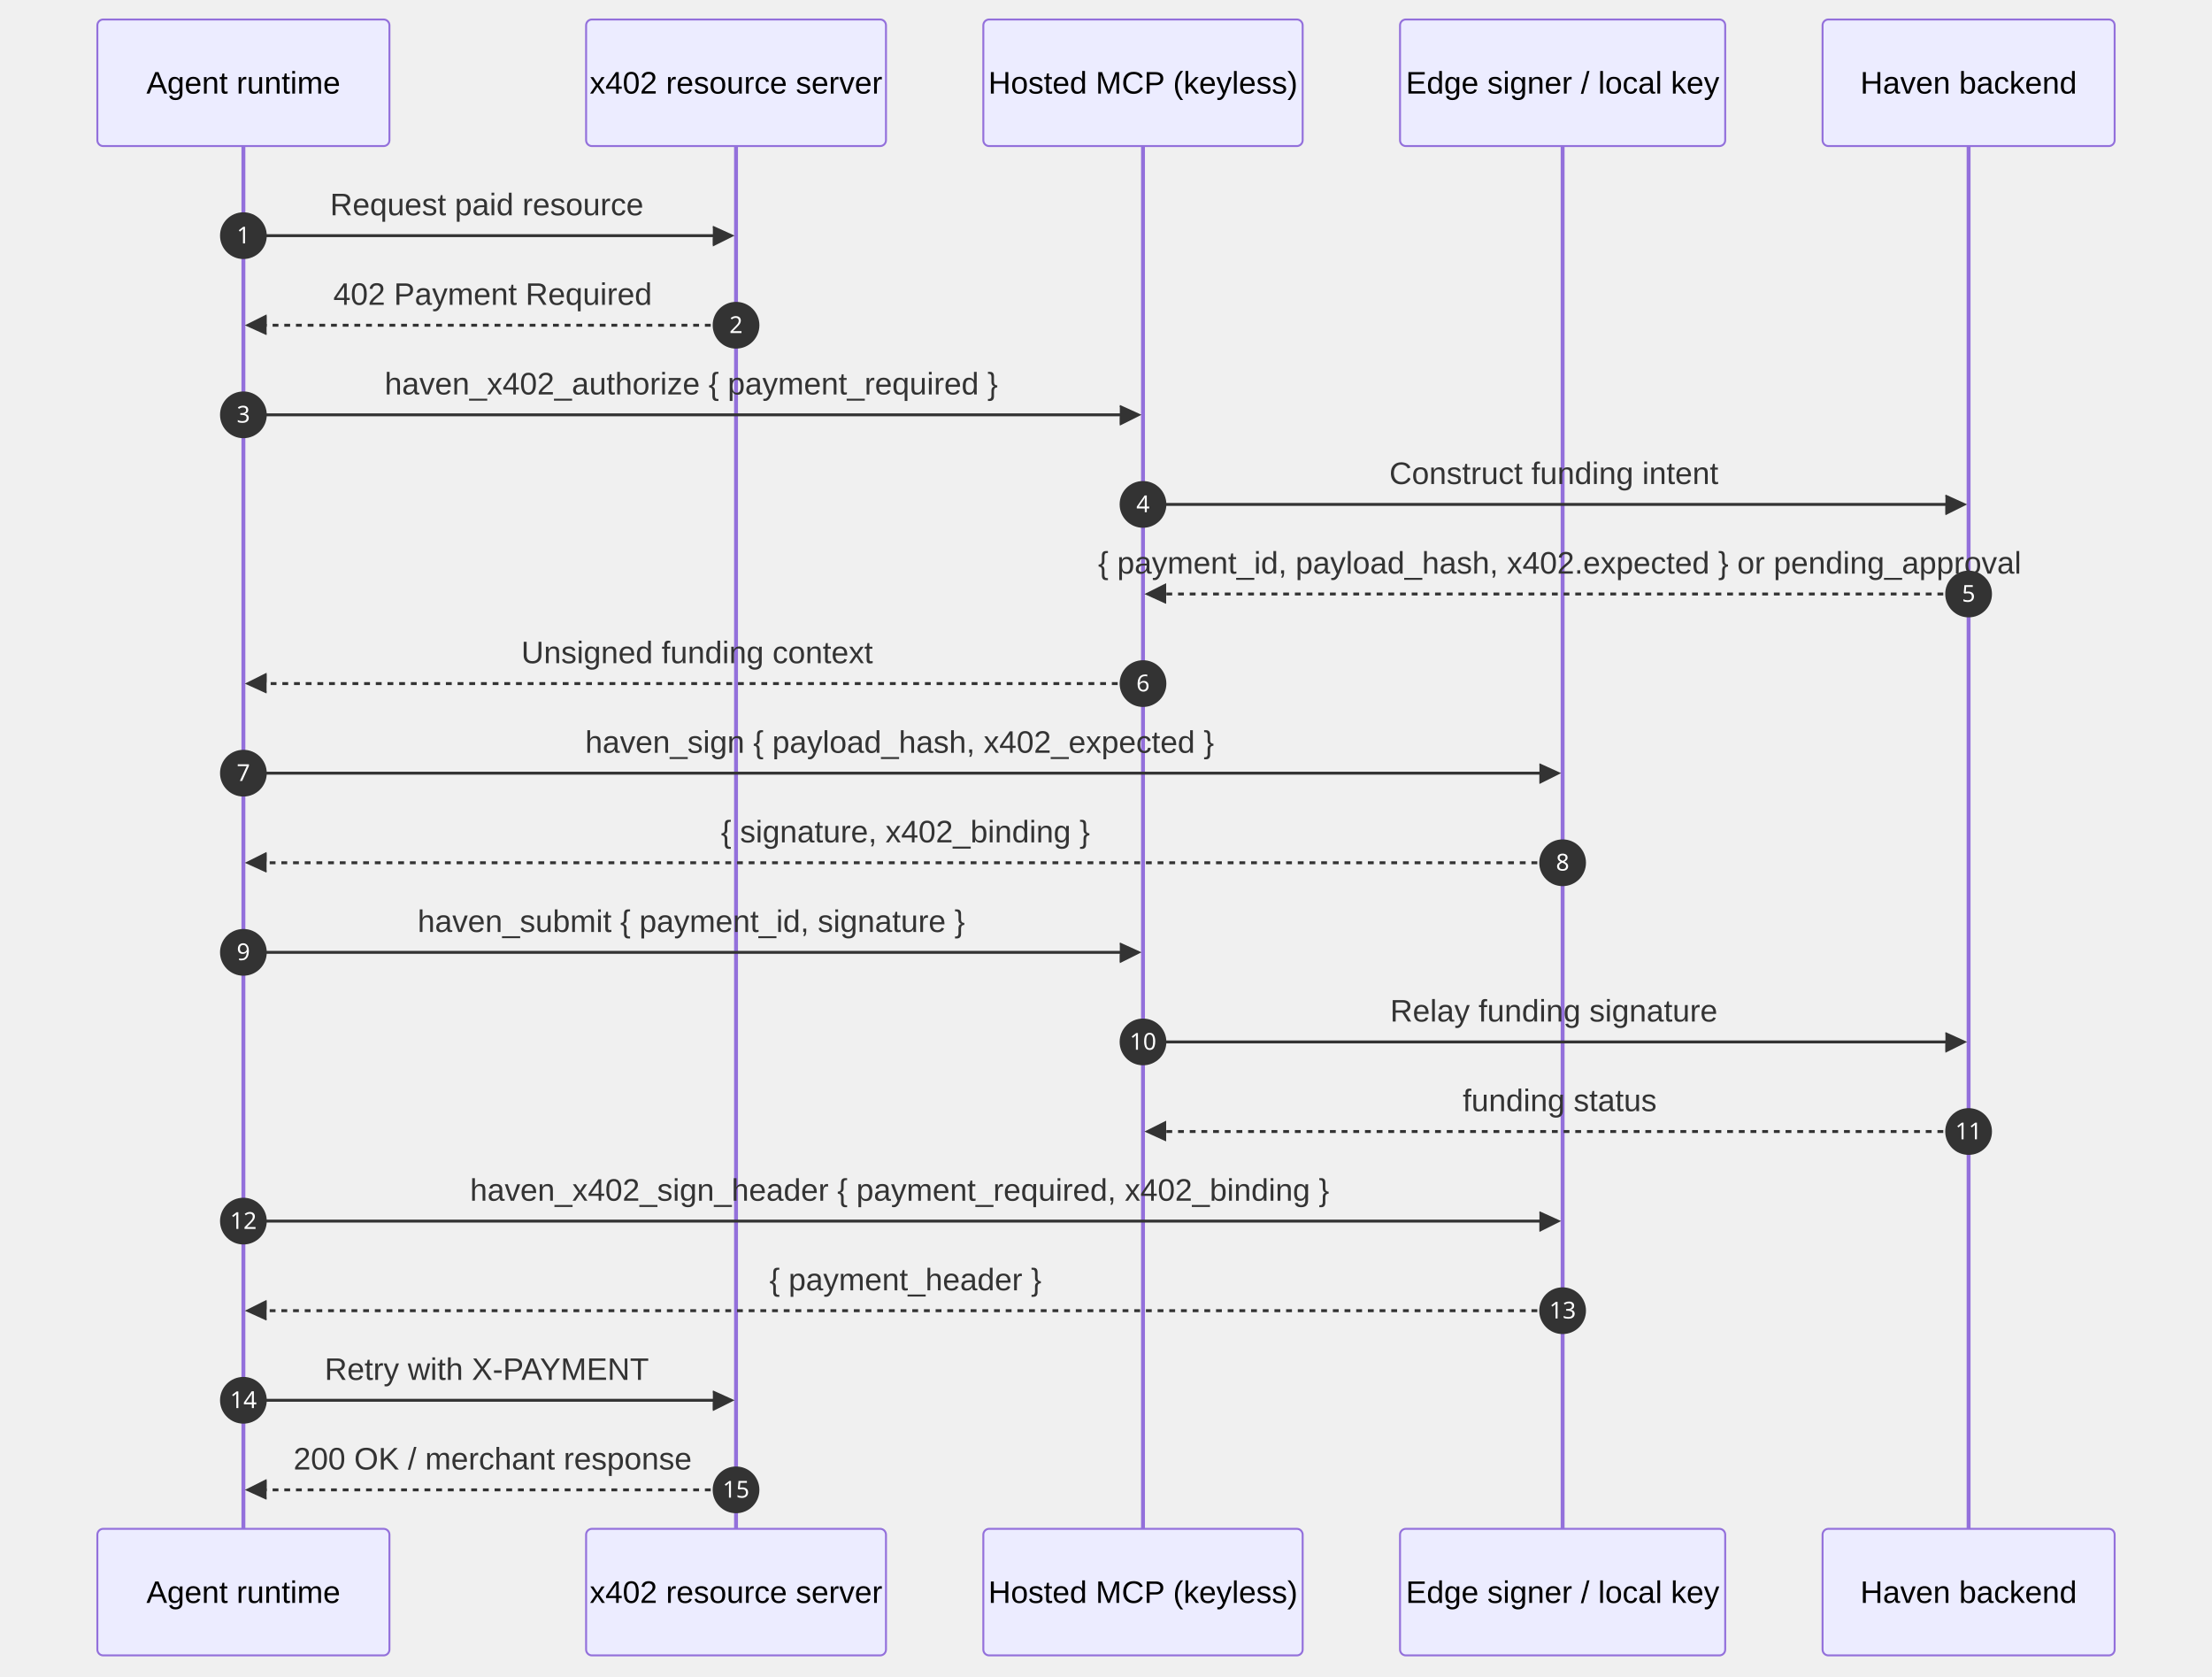
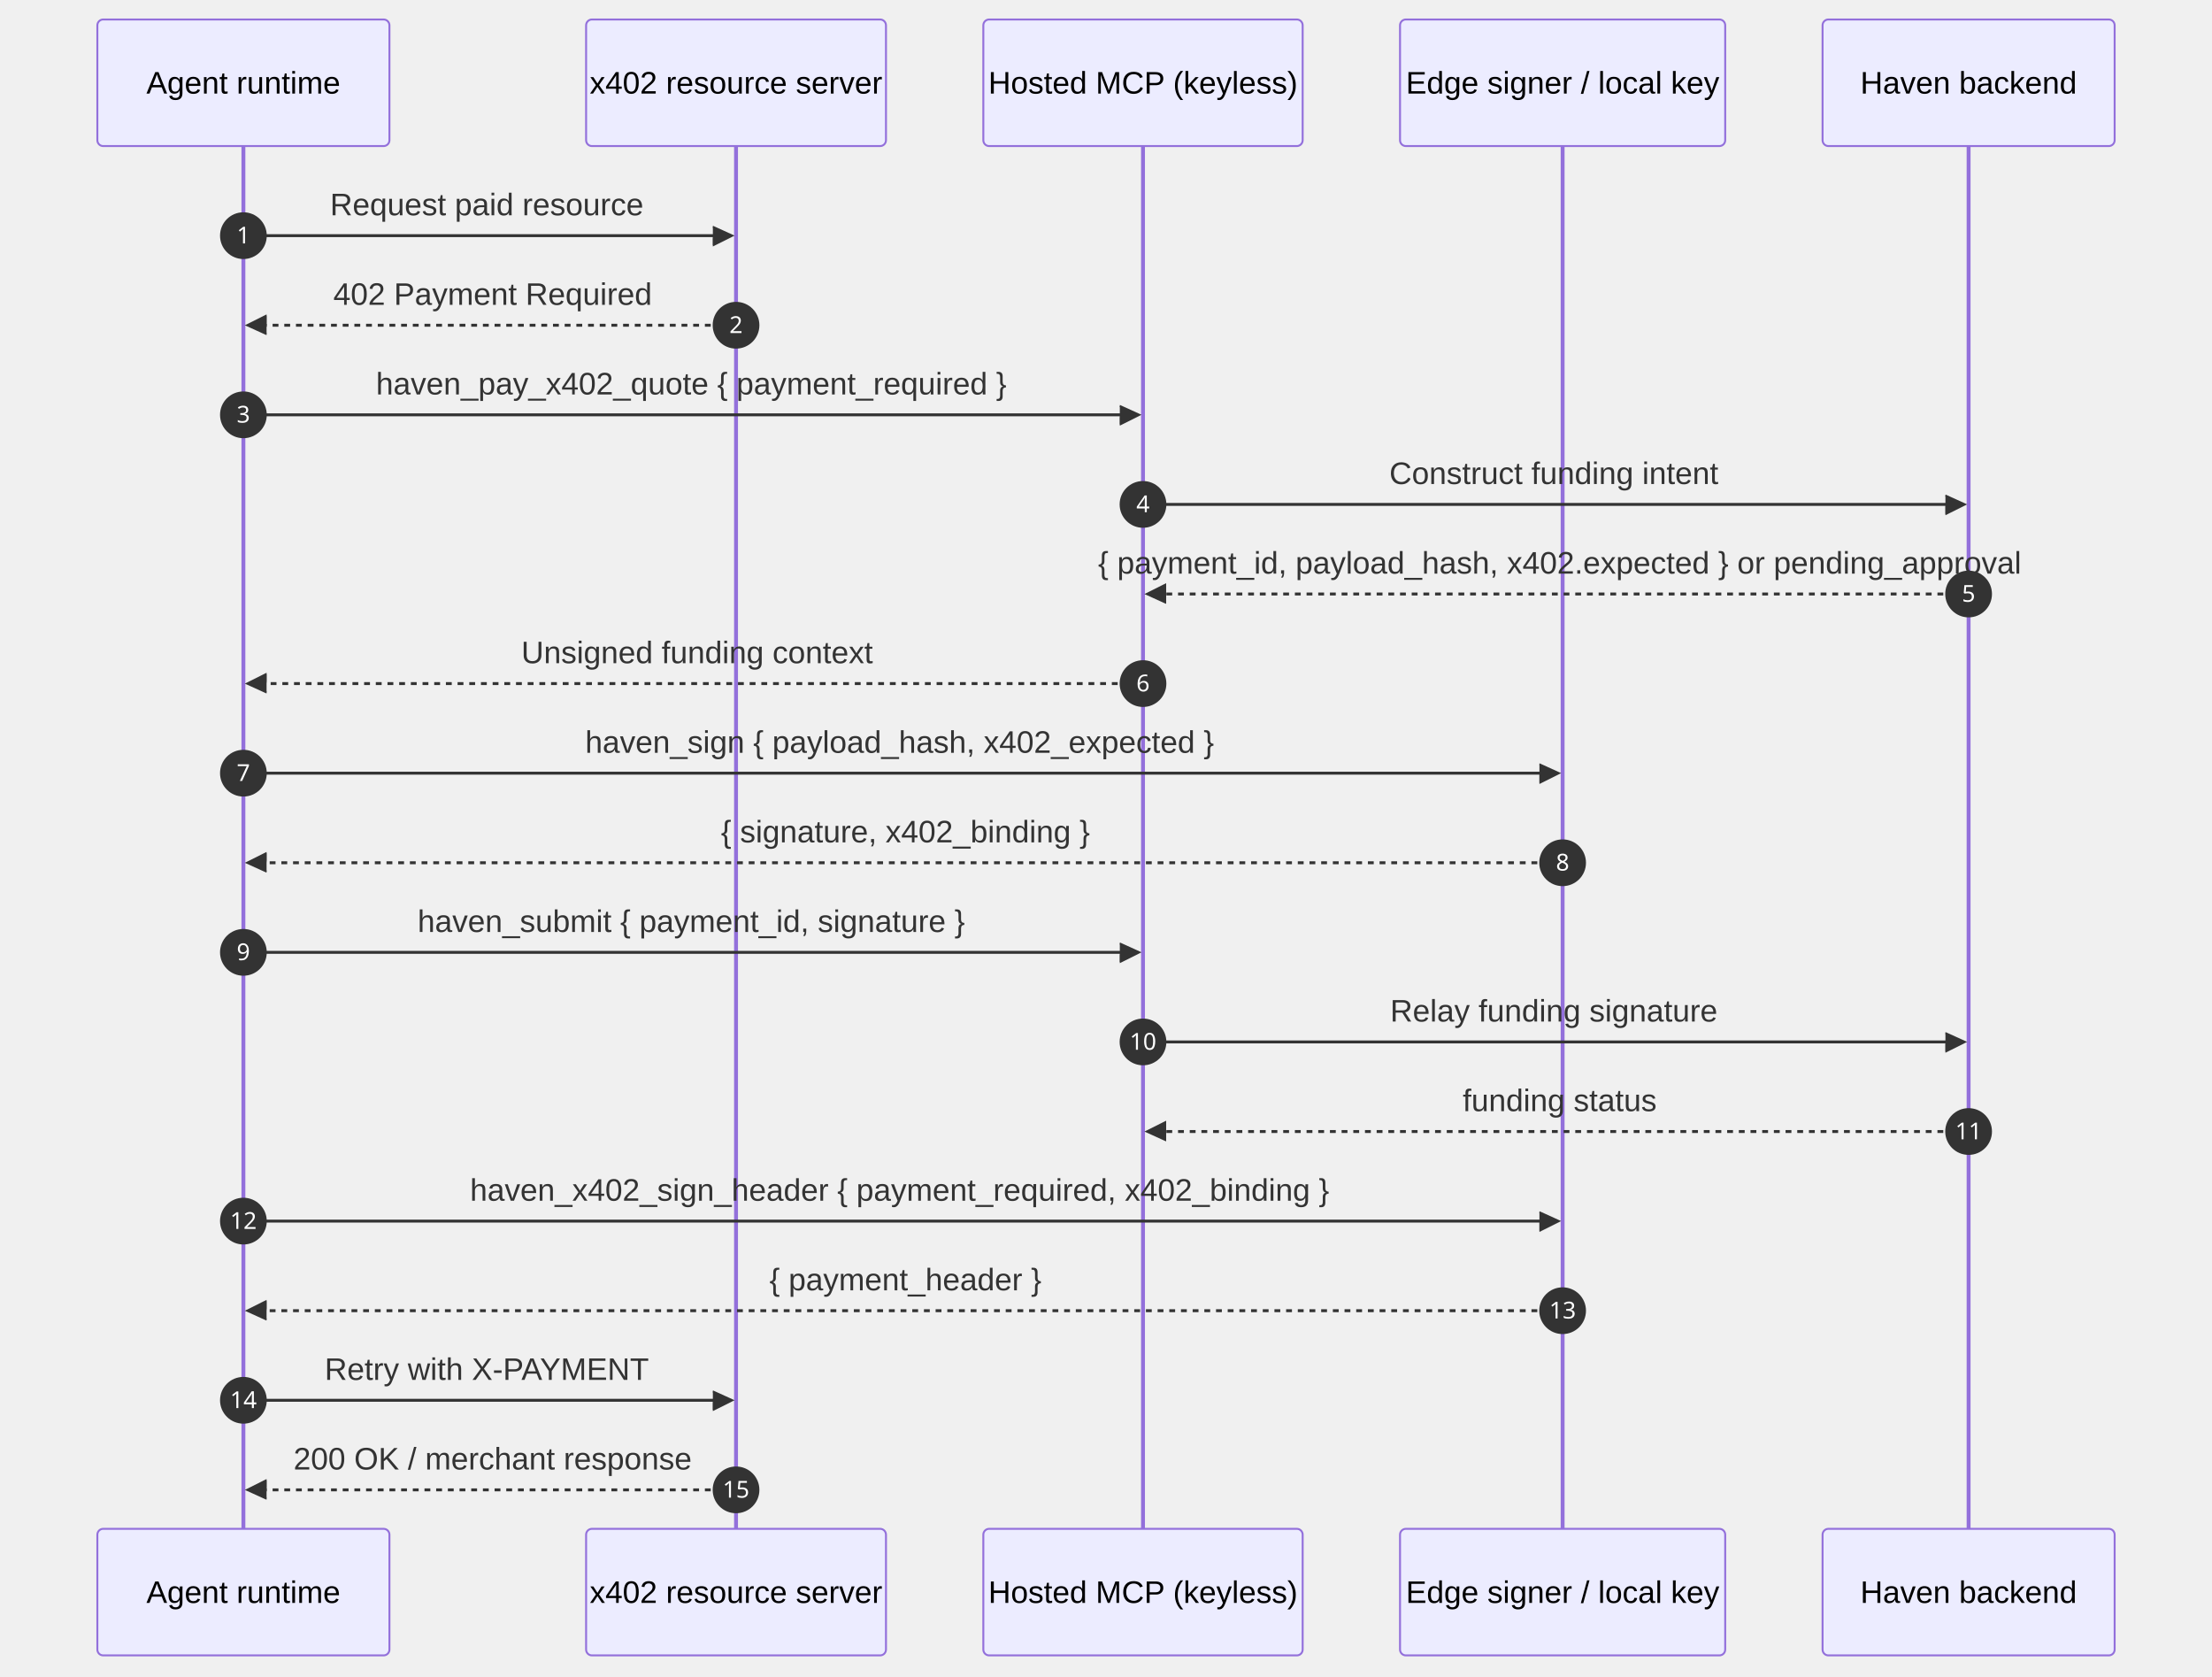
<svg xmlns="http://www.w3.org/2000/svg" id="my-svg" width="100%" style="max-width: 1136px; background-color: transparent;" viewBox="-50 -10 1136 861" role="graphics-document document" aria-roledescription="sequence">
  <g>
    <rect x="886" y="775" fill="#eaeaea" stroke="#666" width="150" height="65" name="API" rx="3" ry="3" class="actor actor-bottom" />
    <text x="961" y="807.5" dominant-baseline="central" alignment-baseline="central" class="actor actor-box" style="text-anchor: middle; font-size: 16px; font-weight: 400;">
      <tspan x="961" dy="0">Haven backend</tspan>
    </text>
  </g>
  <g>
    <rect x="669" y="775" fill="#eaeaea" stroke="#666" width="167" height="65" name="Signer" rx="3" ry="3" class="actor actor-bottom" />
    <text x="752.5" y="807.5" dominant-baseline="central" alignment-baseline="central" class="actor actor-box" style="text-anchor: middle; font-size: 16px; font-weight: 400;">
      <tspan x="752.5" dy="0">Edge signer / local key</tspan>
    </text>
  </g>
  <g>
    <rect x="455" y="775" fill="#eaeaea" stroke="#666" width="164" height="65" name="MCP" rx="3" ry="3" class="actor actor-bottom" />
    <text x="537" y="807.5" dominant-baseline="central" alignment-baseline="central" class="actor actor-box" style="text-anchor: middle; font-size: 16px; font-weight: 400;">
      <tspan x="537" dy="0">Hosted MCP (keyless)</tspan>
    </text>
  </g>
  <g>
    <rect x="251" y="775" fill="#eaeaea" stroke="#666" width="154" height="65" name="Resource" rx="3" ry="3" class="actor actor-bottom" />
    <text x="328" y="807.5" dominant-baseline="central" alignment-baseline="central" class="actor actor-box" style="text-anchor: middle; font-size: 16px; font-weight: 400;">
      <tspan x="328" dy="0">x402 resource server</tspan>
    </text>
  </g>
  <g>
    <rect x="0" y="775" fill="#eaeaea" stroke="#666" width="150" height="65" name="Agent" rx="3" ry="3" class="actor actor-bottom" />
    <text x="75" y="807.5" dominant-baseline="central" alignment-baseline="central" class="actor actor-box" style="text-anchor: middle; font-size: 16px; font-weight: 400;">
      <tspan x="75" dy="0">Agent runtime</tspan>
    </text>
  </g>
  <g>
    <line id="actor4" x1="961" y1="65" x2="961" y2="775" class="actor-line 200" stroke-width="0.5px" stroke="#999" name="API" data-et="life-line" data-id="API" />
    <g id="root-4" data-et="participant" data-type="participant" data-id="API">
      <rect x="886" y="0" fill="#eaeaea" stroke="#666" width="150" height="65" name="API" rx="3" ry="3" class="actor actor-top" />
      <text x="961" y="32.5" dominant-baseline="central" alignment-baseline="central" class="actor actor-box" style="text-anchor: middle; font-size: 16px; font-weight: 400;">
        <tspan x="961" dy="0">Haven backend</tspan>
      </text>
    </g>
  </g>
  <g>
    <line id="actor3" x1="752.5" y1="65" x2="752.5" y2="775" class="actor-line 200" stroke-width="0.5px" stroke="#999" name="Signer" data-et="life-line" data-id="Signer" />
    <g id="root-3" data-et="participant" data-type="participant" data-id="Signer">
      <rect x="669" y="0" fill="#eaeaea" stroke="#666" width="167" height="65" name="Signer" rx="3" ry="3" class="actor actor-top" />
      <text x="752.5" y="32.5" dominant-baseline="central" alignment-baseline="central" class="actor actor-box" style="text-anchor: middle; font-size: 16px; font-weight: 400;">
        <tspan x="752.5" dy="0">Edge signer / local key</tspan>
      </text>
    </g>
  </g>
  <g>
    <line id="actor2" x1="537" y1="65" x2="537" y2="775" class="actor-line 200" stroke-width="0.5px" stroke="#999" name="MCP" data-et="life-line" data-id="MCP" />
    <g id="root-2" data-et="participant" data-type="participant" data-id="MCP">
      <rect x="455" y="0" fill="#eaeaea" stroke="#666" width="164" height="65" name="MCP" rx="3" ry="3" class="actor actor-top" />
      <text x="537" y="32.5" dominant-baseline="central" alignment-baseline="central" class="actor actor-box" style="text-anchor: middle; font-size: 16px; font-weight: 400;">
        <tspan x="537" dy="0">Hosted MCP (keyless)</tspan>
      </text>
    </g>
  </g>
  <g>
    <line id="actor1" x1="328" y1="65" x2="328" y2="775" class="actor-line 200" stroke-width="0.5px" stroke="#999" name="Resource" data-et="life-line" data-id="Resource" />
    <g id="root-1" data-et="participant" data-type="participant" data-id="Resource">
      <rect x="251" y="0" fill="#eaeaea" stroke="#666" width="154" height="65" name="Resource" rx="3" ry="3" class="actor actor-top" />
      <text x="328" y="32.5" dominant-baseline="central" alignment-baseline="central" class="actor actor-box" style="text-anchor: middle; font-size: 16px; font-weight: 400;">
        <tspan x="328" dy="0">x402 resource server</tspan>
      </text>
    </g>
  </g>
  <g>
    <line id="actor0" x1="75" y1="65" x2="75" y2="775" class="actor-line 200" stroke-width="0.5px" stroke="#999" name="Agent" data-et="life-line" data-id="Agent" />
    <g id="root-0" data-et="participant" data-type="participant" data-id="Agent">
      <rect x="0" y="0" fill="#eaeaea" stroke="#666" width="150" height="65" name="Agent" rx="3" ry="3" class="actor actor-top" />
      <text x="75" y="32.5" dominant-baseline="central" alignment-baseline="central" class="actor actor-box" style="text-anchor: middle; font-size: 16px; font-weight: 400;">
        <tspan x="75" dy="0">Agent runtime</tspan>
      </text>
    </g>
  </g>
  <style>#my-svg{font-family:"trebuchet ms",verdana,arial,sans-serif;font-size:16px;fill:#333;}@keyframes edge-animation-frame{from{stroke-dashoffset:0;}}@keyframes dash{to{stroke-dashoffset:0;}}#my-svg .edge-animation-slow{stroke-dasharray:9,5!important;stroke-dashoffset:900;animation:dash 50s linear infinite;stroke-linecap:round;}#my-svg .edge-animation-fast{stroke-dasharray:9,5!important;stroke-dashoffset:900;animation:dash 20s linear infinite;stroke-linecap:round;}#my-svg .error-icon{fill:#552222;}#my-svg .error-text{fill:#552222;stroke:#552222;}#my-svg .edge-thickness-normal{stroke-width:1px;}#my-svg .edge-thickness-thick{stroke-width:3.5px;}#my-svg .edge-pattern-solid{stroke-dasharray:0;}#my-svg .edge-thickness-invisible{stroke-width:0;fill:none;}#my-svg .edge-pattern-dashed{stroke-dasharray:3;}#my-svg .edge-pattern-dotted{stroke-dasharray:2;}#my-svg .marker{fill:#333333;stroke:#333333;}#my-svg .marker.cross{stroke:#333333;}#my-svg svg{font-family:"trebuchet ms",verdana,arial,sans-serif;font-size:16px;}#my-svg p{margin:0;}#my-svg .actor{stroke:#9370DB;fill:#ECECFF;stroke-width:1;}#my-svg rect.actor.outer-path[data-look="neo"]{filter:drop-shadow(1px 2px 2px rgba(185, 185, 185, 1));}#my-svg rect.note[data-look="neo"]{stroke:#aaaa33;fill:#fff5ad;filter:drop-shadow(1px 2px 2px rgba(185, 185, 185, 1));}#my-svg text.actor&gt;tspan{fill:black;stroke:none;}#my-svg .actor-line{stroke:#9370DB;}#my-svg .innerArc{stroke-width:1.5;stroke-dasharray:none;}#my-svg .messageLine0{stroke-width:1.5;stroke-dasharray:none;stroke:#333;}#my-svg .messageLine1{stroke-width:1.5;stroke-dasharray:2,2;stroke:#333;}#my-svg [id$="-arrowhead"] path{fill:#333;stroke:#333;}#my-svg .sequenceNumber{fill:white;}#my-svg [id$="-sequencenumber"]{fill:#333;}#my-svg [id$="-crosshead"] path{fill:#333;stroke:#333;}#my-svg .messageText{fill:#333;stroke:none;}#my-svg .labelBox{stroke:#9370DB;fill:#ECECFF;filter:none;}#my-svg .labelText,#my-svg .labelText&gt;tspan{fill:black;stroke:none;}#my-svg .loopText,#my-svg .loopText&gt;tspan{fill:black;stroke:none;}#my-svg .sectionTitle,#my-svg .sectionTitle&gt;tspan{fill:black;stroke:none;}#my-svg .loopLine{stroke-width:2px;stroke-dasharray:2,2;stroke:#9370DB;fill:#9370DB;}#my-svg .note{stroke:#aaaa33;fill:#fff5ad;}#my-svg .noteText,#my-svg .noteText&gt;tspan{fill:black;stroke:none;font-weight:normal;}#my-svg .activation0{fill:#f4f4f4;stroke:#666;}#my-svg .activation1{fill:#f4f4f4;stroke:#666;}#my-svg .activation2{fill:#f4f4f4;stroke:#666;}#my-svg .actorPopupMenu{position:absolute;}#my-svg .actorPopupMenuPanel{position:absolute;fill:#ECECFF;box-shadow:0px 8px 16px 0px rgba(0,0,0,0.2);filter:drop-shadow(3px 5px 2px rgb(0 0 0 / 0.4));}#my-svg .actor-man circle,#my-svg line{fill:#ECECFF;stroke-width:2px;}#my-svg g rect.rect{filter:drop-shadow(1px 2px 2px rgba(185, 185, 185, 1));stroke:#9370DB;}#my-svg .node .neo-node{stroke:#9370DB;}#my-svg [data-look="neo"].node rect,#my-svg [data-look="neo"].cluster rect,#my-svg [data-look="neo"].node polygon{stroke:#9370DB;filter:drop-shadow(1px 2px 2px rgba(185, 185, 185, 1));}#my-svg [data-look="neo"].node path{stroke:#9370DB;stroke-width:1px;}#my-svg [data-look="neo"].node .outer-path{filter:drop-shadow(1px 2px 2px rgba(185, 185, 185, 1));}#my-svg [data-look="neo"].node .neo-line path{stroke:#9370DB;filter:none;}#my-svg [data-look="neo"].node circle{stroke:#9370DB;filter:drop-shadow(1px 2px 2px rgba(185, 185, 185, 1));}#my-svg [data-look="neo"].node circle .state-start{fill:#000000;}#my-svg [data-look="neo"].icon-shape .icon{fill:#9370DB;filter:drop-shadow(1px 2px 2px rgba(185, 185, 185, 1));}#my-svg [data-look="neo"].icon-shape .icon-neo path{stroke:#9370DB;filter:drop-shadow(1px 2px 2px rgba(185, 185, 185, 1));}#my-svg :root{--mermaid-font-family:"trebuchet ms",verdana,arial,sans-serif;}</style>
  <g />
  <defs>
    <symbol id="my-svg-computer" width="24" height="24">
      <path transform="scale(.5)" d="M2 2v13h20v-13h-20zm18 11h-16v-9h16v9zm-10.228 6l.466-1h3.524l.467 1h-4.457zm14.228 3h-24l2-6h2.104l-1.33 4h18.45l-1.297-4h2.073l2 6zm-5-10h-14v-7h14v7z" />
    </symbol>
  </defs>
  <defs>
    <symbol id="my-svg-database" fill-rule="evenodd" clip-rule="evenodd">
      <path transform="scale(.5)" d="M12.258.001l.256.004.255.005.253.008.251.01.249.012.247.015.246.016.242.019.241.02.239.023.236.024.233.027.231.028.229.031.225.032.223.034.22.036.217.038.214.04.211.041.208.043.205.045.201.046.198.048.194.05.191.051.187.053.183.054.18.056.175.057.172.059.168.06.163.061.16.063.155.064.15.066.074.033.073.033.071.034.07.034.069.035.068.035.067.035.066.035.064.036.064.036.062.036.06.036.06.037.058.037.058.037.055.038.055.038.053.038.052.038.051.039.05.039.048.039.047.039.045.04.044.04.043.04.041.04.04.041.039.041.037.041.036.041.034.041.033.042.032.042.03.042.029.042.027.042.026.043.024.043.023.043.021.043.02.043.018.044.017.043.015.044.013.044.012.044.011.045.009.044.007.045.006.045.004.045.002.045.001.045v17l-.001.045-.002.045-.004.045-.006.045-.007.045-.009.044-.011.045-.012.044-.013.044-.015.044-.017.043-.018.044-.02.043-.021.043-.023.043-.024.043-.026.043-.027.042-.029.042-.03.042-.032.042-.033.042-.034.041-.036.041-.037.041-.039.041-.04.041-.041.04-.043.04-.044.04-.045.04-.047.039-.048.039-.05.039-.051.039-.052.038-.053.038-.055.038-.055.038-.058.037-.058.037-.06.037-.06.036-.062.036-.064.036-.064.036-.066.035-.067.035-.068.035-.069.035-.07.034-.071.034-.073.033-.074.033-.15.066-.155.064-.16.063-.163.061-.168.06-.172.059-.175.057-.18.056-.183.054-.187.053-.191.051-.194.05-.198.048-.201.046-.205.045-.208.043-.211.041-.214.04-.217.038-.22.036-.223.034-.225.032-.229.031-.231.028-.233.027-.236.024-.239.023-.241.02-.242.019-.246.016-.247.015-.249.012-.251.01-.253.008-.255.005-.256.004-.258.001-.258-.001-.256-.004-.255-.005-.253-.008-.251-.01-.249-.012-.247-.015-.245-.016-.243-.019-.241-.02-.238-.023-.236-.024-.234-.027-.231-.028-.228-.031-.226-.032-.223-.034-.22-.036-.217-.038-.214-.04-.211-.041-.208-.043-.204-.045-.201-.046-.198-.048-.195-.05-.19-.051-.187-.053-.184-.054-.179-.056-.176-.057-.172-.059-.167-.06-.164-.061-.159-.063-.155-.064-.151-.066-.074-.033-.072-.033-.072-.034-.07-.034-.069-.035-.068-.035-.067-.035-.066-.035-.064-.036-.063-.036-.062-.036-.061-.036-.06-.037-.058-.037-.057-.037-.056-.038-.055-.038-.053-.038-.052-.038-.051-.039-.049-.039-.049-.039-.046-.039-.046-.04-.044-.04-.043-.04-.041-.04-.04-.041-.039-.041-.037-.041-.036-.041-.034-.041-.033-.042-.032-.042-.03-.042-.029-.042-.027-.042-.026-.043-.024-.043-.023-.043-.021-.043-.02-.043-.018-.044-.017-.043-.015-.044-.013-.044-.012-.044-.011-.045-.009-.044-.007-.045-.006-.045-.004-.045-.002-.045-.001-.045v-17l.001-.045.002-.045.004-.045.006-.045.007-.045.009-.044.011-.045.012-.044.013-.044.015-.044.017-.043.018-.044.02-.043.021-.043.023-.043.024-.043.026-.043.027-.042.029-.042.03-.042.032-.042.033-.042.034-.041.036-.041.037-.041.039-.041.04-.041.041-.04.043-.04.044-.04.046-.04.046-.039.049-.039.049-.039.051-.039.052-.038.053-.038.055-.038.056-.038.057-.037.058-.037.06-.037.061-.036.062-.036.063-.036.064-.036.066-.035.067-.035.068-.035.069-.035.07-.034.072-.034.072-.033.074-.033.151-.066.155-.064.159-.063.164-.061.167-.06.172-.059.176-.057.179-.056.184-.054.187-.053.19-.051.195-.05.198-.048.201-.046.204-.045.208-.043.211-.041.214-.04.217-.038.22-.036.223-.034.226-.032.228-.031.231-.028.234-.027.236-.024.238-.023.241-.02.243-.019.245-.016.247-.015.249-.012.251-.01.253-.008.255-.005.256-.004.258-.001.258.001zm-9.258 20.499v.01l.001.021.003.021.004.022.005.021.006.022.007.022.009.023.01.022.011.023.012.023.013.023.015.023.016.024.017.023.018.024.019.024.021.024.022.025.023.024.024.025.052.049.056.05.061.051.066.051.07.051.075.051.079.052.084.052.088.052.092.052.097.052.102.051.105.052.11.052.114.051.119.051.123.051.127.05.131.05.135.05.139.048.144.049.147.047.152.047.155.047.16.045.163.045.167.043.171.043.176.041.178.041.183.039.187.039.19.037.194.035.197.035.202.033.204.031.209.03.212.029.216.027.219.025.222.024.226.021.23.02.233.018.236.016.24.015.243.012.246.01.249.008.253.005.256.004.259.001.26-.001.257-.004.254-.005.25-.008.247-.011.244-.012.241-.014.237-.016.233-.018.231-.021.226-.021.224-.024.22-.026.216-.027.212-.028.21-.031.205-.031.202-.034.198-.034.194-.036.191-.037.187-.039.183-.04.179-.04.175-.042.172-.043.168-.044.163-.045.16-.046.155-.046.152-.047.148-.048.143-.049.139-.049.136-.05.131-.05.126-.05.123-.051.118-.052.114-.051.11-.052.106-.052.101-.052.096-.052.092-.052.088-.053.083-.051.079-.052.074-.052.07-.051.065-.051.06-.051.056-.05.051-.05.023-.024.023-.025.021-.024.02-.024.019-.024.018-.024.017-.024.015-.023.014-.024.013-.023.012-.023.01-.023.01-.022.008-.022.006-.022.006-.022.004-.022.004-.021.001-.021.001-.021v-4.127l-.077.055-.08.053-.083.054-.085.053-.087.052-.09.052-.093.051-.095.05-.097.05-.1.049-.102.049-.105.048-.106.047-.109.047-.111.046-.114.045-.115.045-.118.044-.12.043-.122.042-.124.042-.126.041-.128.04-.13.04-.132.038-.134.038-.135.037-.138.037-.139.035-.142.035-.143.034-.144.033-.147.032-.148.031-.15.03-.151.03-.153.029-.154.027-.156.027-.158.026-.159.025-.161.024-.162.023-.163.022-.165.021-.166.02-.167.019-.169.018-.169.017-.171.016-.173.015-.173.014-.175.013-.175.012-.177.011-.178.01-.179.008-.179.008-.181.006-.182.005-.182.004-.184.003-.184.002h-.37l-.184-.002-.184-.003-.182-.004-.182-.005-.181-.006-.179-.008-.179-.008-.178-.01-.176-.011-.176-.012-.175-.013-.173-.014-.172-.015-.171-.016-.17-.017-.169-.018-.167-.019-.166-.02-.165-.021-.163-.022-.162-.023-.161-.024-.159-.025-.157-.026-.156-.027-.155-.027-.153-.029-.151-.03-.15-.03-.148-.031-.146-.032-.145-.033-.143-.034-.141-.035-.14-.035-.137-.037-.136-.037-.134-.038-.132-.038-.13-.04-.128-.04-.126-.041-.124-.042-.122-.042-.12-.044-.117-.043-.116-.045-.113-.045-.112-.046-.109-.047-.106-.047-.105-.048-.102-.049-.1-.049-.097-.05-.095-.05-.093-.052-.09-.051-.087-.052-.085-.053-.083-.054-.08-.054-.077-.054v4.127zm0-5.654v.011l.001.021.003.021.004.021.005.022.006.022.007.022.009.022.01.022.011.023.012.023.013.023.015.024.016.023.017.024.018.024.019.024.021.024.022.024.023.025.024.024.052.05.056.05.061.05.066.051.07.051.075.052.079.051.084.052.088.052.092.052.097.052.102.052.105.052.11.051.114.051.119.052.123.05.127.051.131.05.135.049.139.049.144.048.147.048.152.047.155.046.16.045.163.045.167.044.171.042.176.042.178.04.183.04.187.038.19.037.194.036.197.034.202.033.204.032.209.03.212.028.216.027.219.025.222.024.226.022.23.02.233.018.236.016.24.014.243.012.246.01.249.008.253.006.256.003.259.001.26-.001.257-.003.254-.006.25-.008.247-.01.244-.012.241-.015.237-.016.233-.018.231-.02.226-.022.224-.024.22-.025.216-.027.212-.029.21-.03.205-.032.202-.033.198-.035.194-.036.191-.037.187-.039.183-.039.179-.041.175-.042.172-.043.168-.044.163-.045.16-.045.155-.047.152-.047.148-.048.143-.048.139-.05.136-.049.131-.05.126-.051.123-.051.118-.051.114-.052.11-.052.106-.052.101-.052.096-.052.092-.052.088-.052.083-.052.079-.052.074-.051.07-.052.065-.051.06-.05.056-.051.051-.049.023-.025.023-.024.021-.025.02-.024.019-.024.018-.024.017-.024.015-.023.014-.023.013-.024.012-.022.01-.023.01-.023.008-.022.006-.022.006-.022.004-.021.004-.022.001-.021.001-.021v-4.139l-.077.054-.08.054-.083.054-.085.052-.087.053-.09.051-.093.051-.095.051-.097.05-.1.049-.102.049-.105.048-.106.047-.109.047-.111.046-.114.045-.115.044-.118.044-.12.044-.122.042-.124.042-.126.041-.128.04-.13.039-.132.039-.134.038-.135.037-.138.036-.139.036-.142.035-.143.033-.144.033-.147.033-.148.031-.15.03-.151.03-.153.028-.154.028-.156.027-.158.026-.159.025-.161.024-.162.023-.163.022-.165.021-.166.02-.167.019-.169.018-.169.017-.171.016-.173.015-.173.014-.175.013-.175.012-.177.011-.178.009-.179.009-.179.007-.181.007-.182.005-.182.004-.184.003-.184.002h-.37l-.184-.002-.184-.003-.182-.004-.182-.005-.181-.007-.179-.007-.179-.009-.178-.009-.176-.011-.176-.012-.175-.013-.173-.014-.172-.015-.171-.016-.17-.017-.169-.018-.167-.019-.166-.02-.165-.021-.163-.022-.162-.023-.161-.024-.159-.025-.157-.026-.156-.027-.155-.028-.153-.028-.151-.03-.15-.03-.148-.031-.146-.033-.145-.033-.143-.033-.141-.035-.14-.036-.137-.036-.136-.037-.134-.038-.132-.039-.13-.039-.128-.04-.126-.041-.124-.042-.122-.043-.12-.043-.117-.044-.116-.044-.113-.046-.112-.046-.109-.046-.106-.047-.105-.048-.102-.049-.1-.049-.097-.05-.095-.051-.093-.051-.09-.051-.087-.053-.085-.052-.083-.054-.08-.054-.077-.054v4.139zm0-5.666v.011l.001.02.003.022.004.021.005.022.006.021.007.022.009.023.01.022.011.023.012.023.013.023.015.023.016.024.017.024.018.023.019.024.021.025.022.024.023.024.024.025.052.05.056.05.061.05.066.051.07.051.075.052.079.051.084.052.088.052.092.052.097.052.102.052.105.051.11.052.114.051.119.051.123.051.127.05.131.05.135.05.139.049.144.048.147.048.152.047.155.046.16.045.163.045.167.043.171.043.176.042.178.04.183.04.187.038.19.037.194.036.197.034.202.033.204.032.209.03.212.028.216.027.219.025.222.024.226.021.23.02.233.018.236.017.24.014.243.012.246.01.249.008.253.006.256.003.259.001.26-.001.257-.003.254-.006.25-.008.247-.01.244-.013.241-.014.237-.016.233-.018.231-.02.226-.022.224-.024.22-.025.216-.027.212-.029.21-.03.205-.032.202-.033.198-.035.194-.036.191-.037.187-.039.183-.039.179-.041.175-.042.172-.043.168-.044.163-.045.16-.045.155-.047.152-.047.148-.048.143-.049.139-.049.136-.049.131-.051.126-.05.123-.051.118-.052.114-.051.11-.052.106-.052.101-.052.096-.052.092-.052.088-.052.083-.052.079-.052.074-.052.07-.051.065-.051.06-.051.056-.05.051-.049.023-.025.023-.025.021-.024.02-.024.019-.024.018-.024.017-.024.015-.023.014-.024.013-.023.012-.023.01-.022.01-.023.008-.022.006-.022.006-.022.004-.022.004-.021.001-.021.001-.021v-4.153l-.077.054-.08.054-.083.053-.085.053-.087.053-.09.051-.093.051-.095.051-.097.05-.1.049-.102.048-.105.048-.106.048-.109.046-.111.046-.114.046-.115.044-.118.044-.12.043-.122.043-.124.042-.126.041-.128.04-.13.039-.132.039-.134.038-.135.037-.138.036-.139.036-.142.034-.143.034-.144.033-.147.032-.148.032-.15.03-.151.03-.153.028-.154.028-.156.027-.158.026-.159.024-.161.024-.162.023-.163.023-.165.021-.166.02-.167.019-.169.018-.169.017-.171.016-.173.015-.173.014-.175.013-.175.012-.177.01-.178.01-.179.009-.179.007-.181.006-.182.006-.182.004-.184.003-.184.001-.185.001-.185-.001-.184-.001-.184-.003-.182-.004-.182-.006-.181-.006-.179-.007-.179-.009-.178-.01-.176-.01-.176-.012-.175-.013-.173-.014-.172-.015-.171-.016-.17-.017-.169-.018-.167-.019-.166-.02-.165-.021-.163-.023-.162-.023-.161-.024-.159-.024-.157-.026-.156-.027-.155-.028-.153-.028-.151-.03-.15-.03-.148-.032-.146-.032-.145-.033-.143-.034-.141-.034-.14-.036-.137-.036-.136-.037-.134-.038-.132-.039-.13-.039-.128-.041-.126-.041-.124-.041-.122-.043-.12-.043-.117-.044-.116-.044-.113-.046-.112-.046-.109-.046-.106-.048-.105-.048-.102-.048-.1-.05-.097-.049-.095-.051-.093-.051-.09-.052-.087-.052-.085-.053-.083-.053-.08-.054-.077-.054v4.153zm8.74-8.179l-.257.004-.254.005-.25.008-.247.011-.244.012-.241.014-.237.016-.233.018-.231.021-.226.022-.224.023-.22.026-.216.027-.212.028-.21.031-.205.032-.202.033-.198.034-.194.036-.191.038-.187.038-.183.04-.179.041-.175.042-.172.043-.168.043-.163.045-.16.046-.155.046-.152.048-.148.048-.143.048-.139.049-.136.05-.131.05-.126.051-.123.051-.118.051-.114.052-.11.052-.106.052-.101.052-.096.052-.092.052-.088.052-.083.052-.079.052-.074.051-.07.052-.065.051-.06.05-.056.05-.051.05-.023.025-.023.024-.021.024-.02.025-.019.024-.018.024-.017.023-.015.024-.014.023-.013.023-.012.023-.01.023-.01.022-.008.022-.006.023-.006.021-.004.022-.004.021-.001.021-.001.021.001.021.001.021.004.021.004.022.006.021.006.023.008.022.01.022.01.023.012.023.013.023.014.023.015.024.017.023.018.024.019.024.02.025.021.024.023.024.023.025.051.05.056.05.06.05.065.051.07.052.074.051.079.052.083.052.088.052.092.052.096.052.101.052.106.052.11.052.114.052.118.051.123.051.126.051.131.05.136.05.139.049.143.048.148.048.152.048.155.046.16.046.163.045.168.043.172.043.175.042.179.041.183.04.187.038.191.038.194.036.198.034.202.033.205.032.21.031.212.028.216.027.22.026.224.023.226.022.231.021.233.018.237.016.241.014.244.012.247.011.25.008.254.005.257.004.26.001.26-.001.257-.004.254-.005.25-.008.247-.011.244-.012.241-.014.237-.016.233-.018.231-.021.226-.022.224-.023.22-.026.216-.027.212-.028.21-.031.205-.032.202-.033.198-.034.194-.036.191-.038.187-.038.183-.04.179-.041.175-.042.172-.043.168-.043.163-.045.16-.046.155-.046.152-.048.148-.048.143-.048.139-.049.136-.05.131-.05.126-.051.123-.051.118-.051.114-.052.11-.052.106-.052.101-.052.096-.052.092-.052.088-.052.083-.052.079-.052.074-.051.07-.052.065-.051.06-.05.056-.05.051-.05.023-.025.023-.024.021-.024.02-.025.019-.024.018-.024.017-.023.015-.024.014-.023.013-.023.012-.023.01-.023.01-.022.008-.022.006-.023.006-.021.004-.022.004-.021.001-.021.001-.021-.001-.021-.001-.021-.004-.021-.004-.022-.006-.021-.006-.023-.008-.022-.01-.022-.01-.023-.012-.023-.013-.023-.014-.023-.015-.024-.017-.023-.018-.024-.019-.024-.02-.025-.021-.024-.023-.024-.023-.025-.051-.05-.056-.05-.06-.05-.065-.051-.07-.052-.074-.051-.079-.052-.083-.052-.088-.052-.092-.052-.096-.052-.101-.052-.106-.052-.11-.052-.114-.052-.118-.051-.123-.051-.126-.051-.131-.05-.136-.05-.139-.049-.143-.048-.148-.048-.152-.048-.155-.046-.16-.046-.163-.045-.168-.043-.172-.043-.175-.042-.179-.041-.183-.04-.187-.038-.191-.038-.194-.036-.198-.034-.202-.033-.205-.032-.21-.031-.212-.028-.216-.027-.22-.026-.224-.023-.226-.022-.231-.021-.233-.018-.237-.016-.241-.014-.244-.012-.247-.011-.25-.008-.254-.005-.257-.004-.26-.001-.26.001z" />
    </symbol>
  </defs>
  <defs>
    <symbol id="my-svg-clock" width="24" height="24">
      <path transform="scale(.5)" d="M12 2c5.514 0 10 4.486 10 10s-4.486 10-10 10-10-4.486-10-10 4.486-10 10-10zm0-2c-6.627 0-12 5.373-12 12s5.373 12 12 12 12-5.373 12-12-5.373-12-12-12zm5.848 12.459c.202.038.202.333.001.372-1.907.361-6.045 1.111-6.547 1.111-.719 0-1.301-.582-1.301-1.301 0-.512.77-5.447 1.125-7.445.034-.192.312-.181.343.014l.985 6.238 5.394 1.011z" />
    </symbol>
  </defs>
  <defs>
    <marker id="my-svg-arrowhead" refX="7.9" refY="5" markerUnits="userSpaceOnUse" markerWidth="12" markerHeight="12" orient="auto-start-reverse">
      <path d="M -1 0 L 10 5 L 0 10 z" />
    </marker>
  </defs>
  <defs>
    <marker id="my-svg-crosshead" markerWidth="15" markerHeight="8" orient="auto" refX="4" refY="4.5">
      <path fill="none" stroke="#000000" stroke-width="1pt" d="M 1,2 L 6,7 M 6,2 L 1,7" style="stroke-dasharray: 0, 0;" />
    </marker>
  </defs>
  <defs>
    <marker id="my-svg-filled-head" refX="15.5" refY="7" markerWidth="20" markerHeight="28" orient="auto">
      <path d="M 18,7 L9,13 L14,7 L9,1 Z" />
    </marker>
  </defs>
  <defs>
    <marker id="my-svg-sequencenumber" refX="15" refY="15" markerWidth="60" markerHeight="40" orient="auto">
      <circle cx="15" cy="15" r="6" />
    </marker>
  </defs>
  <defs>
    <marker id="my-svg-solidTopArrowHead" refX="7.9" refY="7.25" markerUnits="userSpaceOnUse" markerWidth="12" markerHeight="12" orient="auto-start-reverse">
      <path d="M 0 0 L 10 8 L 0 8 z" />
    </marker>
  </defs>
  <defs>
    <marker id="my-svg-solidBottomArrowHead" refX="7.9" refY="0.75" markerUnits="userSpaceOnUse" markerWidth="12" markerHeight="12" orient="auto-start-reverse">
      <path d="M 0 0 L 10 0 L 0 8 z" />
    </marker>
  </defs>
  <defs>
    <marker id="my-svg-stickTopArrowHead" refX="7.5" refY="7" markerUnits="userSpaceOnUse" markerWidth="12" markerHeight="12" orient="auto-start-reverse">
      <path d="M 0 0 L 7 7" stroke="black" stroke-width="1.5" fill="none" />
    </marker>
  </defs>
  <defs>
    <marker id="my-svg-stickBottomArrowHead" refX="7.5" refY="0" markerUnits="userSpaceOnUse" markerWidth="12" markerHeight="12" orient="auto-start-reverse">
      <path d="M 0 7 L 7 0" stroke="black" stroke-width="1.5" fill="none" />
    </marker>
  </defs>
  <text x="200" y="80" text-anchor="middle" dominant-baseline="middle" alignment-baseline="middle" class="messageText" dy="1em" style="font-size: 16px; font-weight: 400;">Request paid resource</text>
  <line x1="82" y1="111" x2="324" y2="111" class="messageLine0" data-et="message" data-id="i1" data-from="Agent" data-to="Resource" stroke-width="2" stroke="none" marker-end="url(#my-svg-arrowhead)" style="fill: none;" />
  <line x1="75" y1="111" x2="75" y2="111" stroke-width="0" marker-start="url(#my-svg-sequencenumber)" />
  <text x="75" y="115" font-family="sans-serif" font-size="12px" text-anchor="middle" class="sequenceNumber">1</text>
  <text x="203" y="126" text-anchor="middle" dominant-baseline="middle" alignment-baseline="middle" class="messageText" dy="1em" style="font-size: 16px; font-weight: 400;">402 Payment Required</text>
  <line x1="333" y1="157" x2="79" y2="157" class="messageLine1" data-et="message" data-id="i2" data-from="Resource" data-to="Agent" stroke-width="2" stroke="none" marker-end="url(#my-svg-arrowhead)" style="stroke-dasharray: 3, 3; fill: none;" />
  <line x1="328" y1="157" x2="328" y2="157" stroke-width="0" marker-start="url(#my-svg-sequencenumber)" />
  <text x="328" y="161" font-family="sans-serif" font-size="12px" text-anchor="middle" class="sequenceNumber">2</text>
-   <text x="305" y="172" text-anchor="middle" dominant-baseline="middle" alignment-baseline="middle" class="messageText" dy="1em" style="font-size: 16px; font-weight: 400;">haven_x402_authorize { payment_required }</text>
+   <text x="305" y="172" text-anchor="middle" dominant-baseline="middle" alignment-baseline="middle" class="messageText" dy="1em" style="font-size: 16px; font-weight: 400;">haven_pay_x402_quote { payment_required }</text>
  <line x1="82" y1="203" x2="533" y2="203" class="messageLine0" data-et="message" data-id="i3" data-from="Agent" data-to="MCP" stroke-width="2" stroke="none" marker-end="url(#my-svg-arrowhead)" style="fill: none;" />
  <line x1="75" y1="203" x2="75" y2="203" stroke-width="0" marker-start="url(#my-svg-sequencenumber)" />
  <text x="75" y="207" font-family="sans-serif" font-size="12px" text-anchor="middle" class="sequenceNumber">3</text>
  <text x="748" y="218" text-anchor="middle" dominant-baseline="middle" alignment-baseline="middle" class="messageText" dy="1em" style="font-size: 16px; font-weight: 400;">Construct funding intent</text>
  <line x1="544" y1="249" x2="957" y2="249" class="messageLine0" data-et="message" data-id="i4" data-from="MCP" data-to="API" stroke-width="2" stroke="none" marker-end="url(#my-svg-arrowhead)" style="fill: none;" />
  <line x1="537" y1="249" x2="537" y2="249" stroke-width="0" marker-start="url(#my-svg-sequencenumber)" />
  <text x="537" y="253" font-family="sans-serif" font-size="12px" text-anchor="middle" class="sequenceNumber">4</text>
  <text x="751" y="264" text-anchor="middle" dominant-baseline="middle" alignment-baseline="middle" class="messageText" dy="1em" style="font-size: 16px; font-weight: 400;">{ payment_id, payload_hash, x402.expected } or pending_approval</text>
  <line x1="966" y1="295" x2="541" y2="295" class="messageLine1" data-et="message" data-id="i5" data-from="API" data-to="MCP" stroke-width="2" stroke="none" marker-end="url(#my-svg-arrowhead)" style="stroke-dasharray: 3, 3; fill: none;" />
  <line x1="961" y1="295" x2="961" y2="295" stroke-width="0" marker-start="url(#my-svg-sequencenumber)" />
  <text x="961" y="299" font-family="sans-serif" font-size="12px" text-anchor="middle" class="sequenceNumber">5</text>
  <text x="308" y="310" text-anchor="middle" dominant-baseline="middle" alignment-baseline="middle" class="messageText" dy="1em" style="font-size: 16px; font-weight: 400;">Unsigned funding context</text>
  <line x1="542" y1="341" x2="79" y2="341" class="messageLine1" data-et="message" data-id="i6" data-from="MCP" data-to="Agent" stroke-width="2" stroke="none" marker-end="url(#my-svg-arrowhead)" style="stroke-dasharray: 3, 3; fill: none;" />
  <line x1="537" y1="341" x2="537" y2="341" stroke-width="0" marker-start="url(#my-svg-sequencenumber)" />
  <text x="537" y="345" font-family="sans-serif" font-size="12px" text-anchor="middle" class="sequenceNumber">6</text>
  <text x="412" y="356" text-anchor="middle" dominant-baseline="middle" alignment-baseline="middle" class="messageText" dy="1em" style="font-size: 16px; font-weight: 400;">haven_sign { payload_hash, x402_expected }</text>
  <line x1="82" y1="387" x2="748.5" y2="387" class="messageLine0" data-et="message" data-id="i7" data-from="Agent" data-to="Signer" stroke-width="2" stroke="none" marker-end="url(#my-svg-arrowhead)" style="fill: none;" />
  <line x1="75" y1="387" x2="75" y2="387" stroke-width="0" marker-start="url(#my-svg-sequencenumber)" />
  <text x="75" y="391" font-family="sans-serif" font-size="12px" text-anchor="middle" class="sequenceNumber">7</text>
  <text x="415" y="402" text-anchor="middle" dominant-baseline="middle" alignment-baseline="middle" class="messageText" dy="1em" style="font-size: 16px; font-weight: 400;">{ signature, x402_binding }</text>
  <line x1="757.5" y1="433" x2="79" y2="433" class="messageLine1" data-et="message" data-id="i8" data-from="Signer" data-to="Agent" stroke-width="2" stroke="none" marker-end="url(#my-svg-arrowhead)" style="stroke-dasharray: 3, 3; fill: none;" />
  <line x1="752.5" y1="433" x2="752.5" y2="433" stroke-width="0" marker-start="url(#my-svg-sequencenumber)" />
  <text x="752.5" y="437" font-family="sans-serif" font-size="12px" text-anchor="middle" class="sequenceNumber">8</text>
  <text x="305" y="448" text-anchor="middle" dominant-baseline="middle" alignment-baseline="middle" class="messageText" dy="1em" style="font-size: 16px; font-weight: 400;">haven_submit { payment_id, signature }</text>
  <line x1="82" y1="479" x2="533" y2="479" class="messageLine0" data-et="message" data-id="i9" data-from="Agent" data-to="MCP" stroke-width="2" stroke="none" marker-end="url(#my-svg-arrowhead)" style="fill: none;" />
  <line x1="75" y1="479" x2="75" y2="479" stroke-width="0" marker-start="url(#my-svg-sequencenumber)" />
  <text x="75" y="483" font-family="sans-serif" font-size="12px" text-anchor="middle" class="sequenceNumber">9</text>
  <text x="748" y="494" text-anchor="middle" dominant-baseline="middle" alignment-baseline="middle" class="messageText" dy="1em" style="font-size: 16px; font-weight: 400;">Relay funding signature</text>
  <line x1="544" y1="525" x2="957" y2="525" class="messageLine0" data-et="message" data-id="i10" data-from="MCP" data-to="API" stroke-width="2" stroke="none" marker-end="url(#my-svg-arrowhead)" style="fill: none;" />
  <line x1="537" y1="525" x2="537" y2="525" stroke-width="0" marker-start="url(#my-svg-sequencenumber)" />
  <text x="537" y="529" font-family="sans-serif" font-size="12px" text-anchor="middle" class="sequenceNumber">10</text>
  <text x="751" y="540" text-anchor="middle" dominant-baseline="middle" alignment-baseline="middle" class="messageText" dy="1em" style="font-size: 16px; font-weight: 400;">funding status</text>
  <line x1="966" y1="571" x2="541" y2="571" class="messageLine1" data-et="message" data-id="i11" data-from="API" data-to="MCP" stroke-width="2" stroke="none" marker-end="url(#my-svg-arrowhead)" style="stroke-dasharray: 3, 3; fill: none;" />
  <line x1="961" y1="571" x2="961" y2="571" stroke-width="0" marker-start="url(#my-svg-sequencenumber)" />
  <text x="961" y="575" font-family="sans-serif" font-size="12px" text-anchor="middle" class="sequenceNumber">11</text>
  <text x="412" y="586" text-anchor="middle" dominant-baseline="middle" alignment-baseline="middle" class="messageText" dy="1em" style="font-size: 16px; font-weight: 400;">haven_x402_sign_header { payment_required, x402_binding }</text>
  <line x1="82" y1="617" x2="748.5" y2="617" class="messageLine0" data-et="message" data-id="i12" data-from="Agent" data-to="Signer" stroke-width="2" stroke="none" marker-end="url(#my-svg-arrowhead)" style="fill: none;" />
  <line x1="75" y1="617" x2="75" y2="617" stroke-width="0" marker-start="url(#my-svg-sequencenumber)" />
  <text x="75" y="621" font-family="sans-serif" font-size="12px" text-anchor="middle" class="sequenceNumber">12</text>
  <text x="415" y="632" text-anchor="middle" dominant-baseline="middle" alignment-baseline="middle" class="messageText" dy="1em" style="font-size: 16px; font-weight: 400;">{ payment_header }</text>
  <line x1="757.5" y1="663" x2="79" y2="663" class="messageLine1" data-et="message" data-id="i13" data-from="Signer" data-to="Agent" stroke-width="2" stroke="none" marker-end="url(#my-svg-arrowhead)" style="stroke-dasharray: 3, 3; fill: none;" />
  <line x1="752.5" y1="663" x2="752.5" y2="663" stroke-width="0" marker-start="url(#my-svg-sequencenumber)" />
  <text x="752.5" y="667" font-family="sans-serif" font-size="12px" text-anchor="middle" class="sequenceNumber">13</text>
  <text x="200" y="678" text-anchor="middle" dominant-baseline="middle" alignment-baseline="middle" class="messageText" dy="1em" style="font-size: 16px; font-weight: 400;">Retry with X-PAYMENT</text>
  <line x1="82" y1="709" x2="324" y2="709" class="messageLine0" data-et="message" data-id="i14" data-from="Agent" data-to="Resource" stroke-width="2" stroke="none" marker-end="url(#my-svg-arrowhead)" style="fill: none;" />
  <line x1="75" y1="709" x2="75" y2="709" stroke-width="0" marker-start="url(#my-svg-sequencenumber)" />
  <text x="75" y="713" font-family="sans-serif" font-size="12px" text-anchor="middle" class="sequenceNumber">14</text>
  <text x="203" y="724" text-anchor="middle" dominant-baseline="middle" alignment-baseline="middle" class="messageText" dy="1em" style="font-size: 16px; font-weight: 400;">200 OK / merchant response</text>
  <line x1="333" y1="755" x2="79" y2="755" class="messageLine1" data-et="message" data-id="i15" data-from="Resource" data-to="Agent" stroke-width="2" stroke="none" marker-end="url(#my-svg-arrowhead)" style="stroke-dasharray: 3, 3; fill: none;" />
  <line x1="328" y1="755" x2="328" y2="755" stroke-width="0" marker-start="url(#my-svg-sequencenumber)" />
  <text x="328" y="759" font-family="sans-serif" font-size="12px" text-anchor="middle" class="sequenceNumber">15</text>
</svg>
